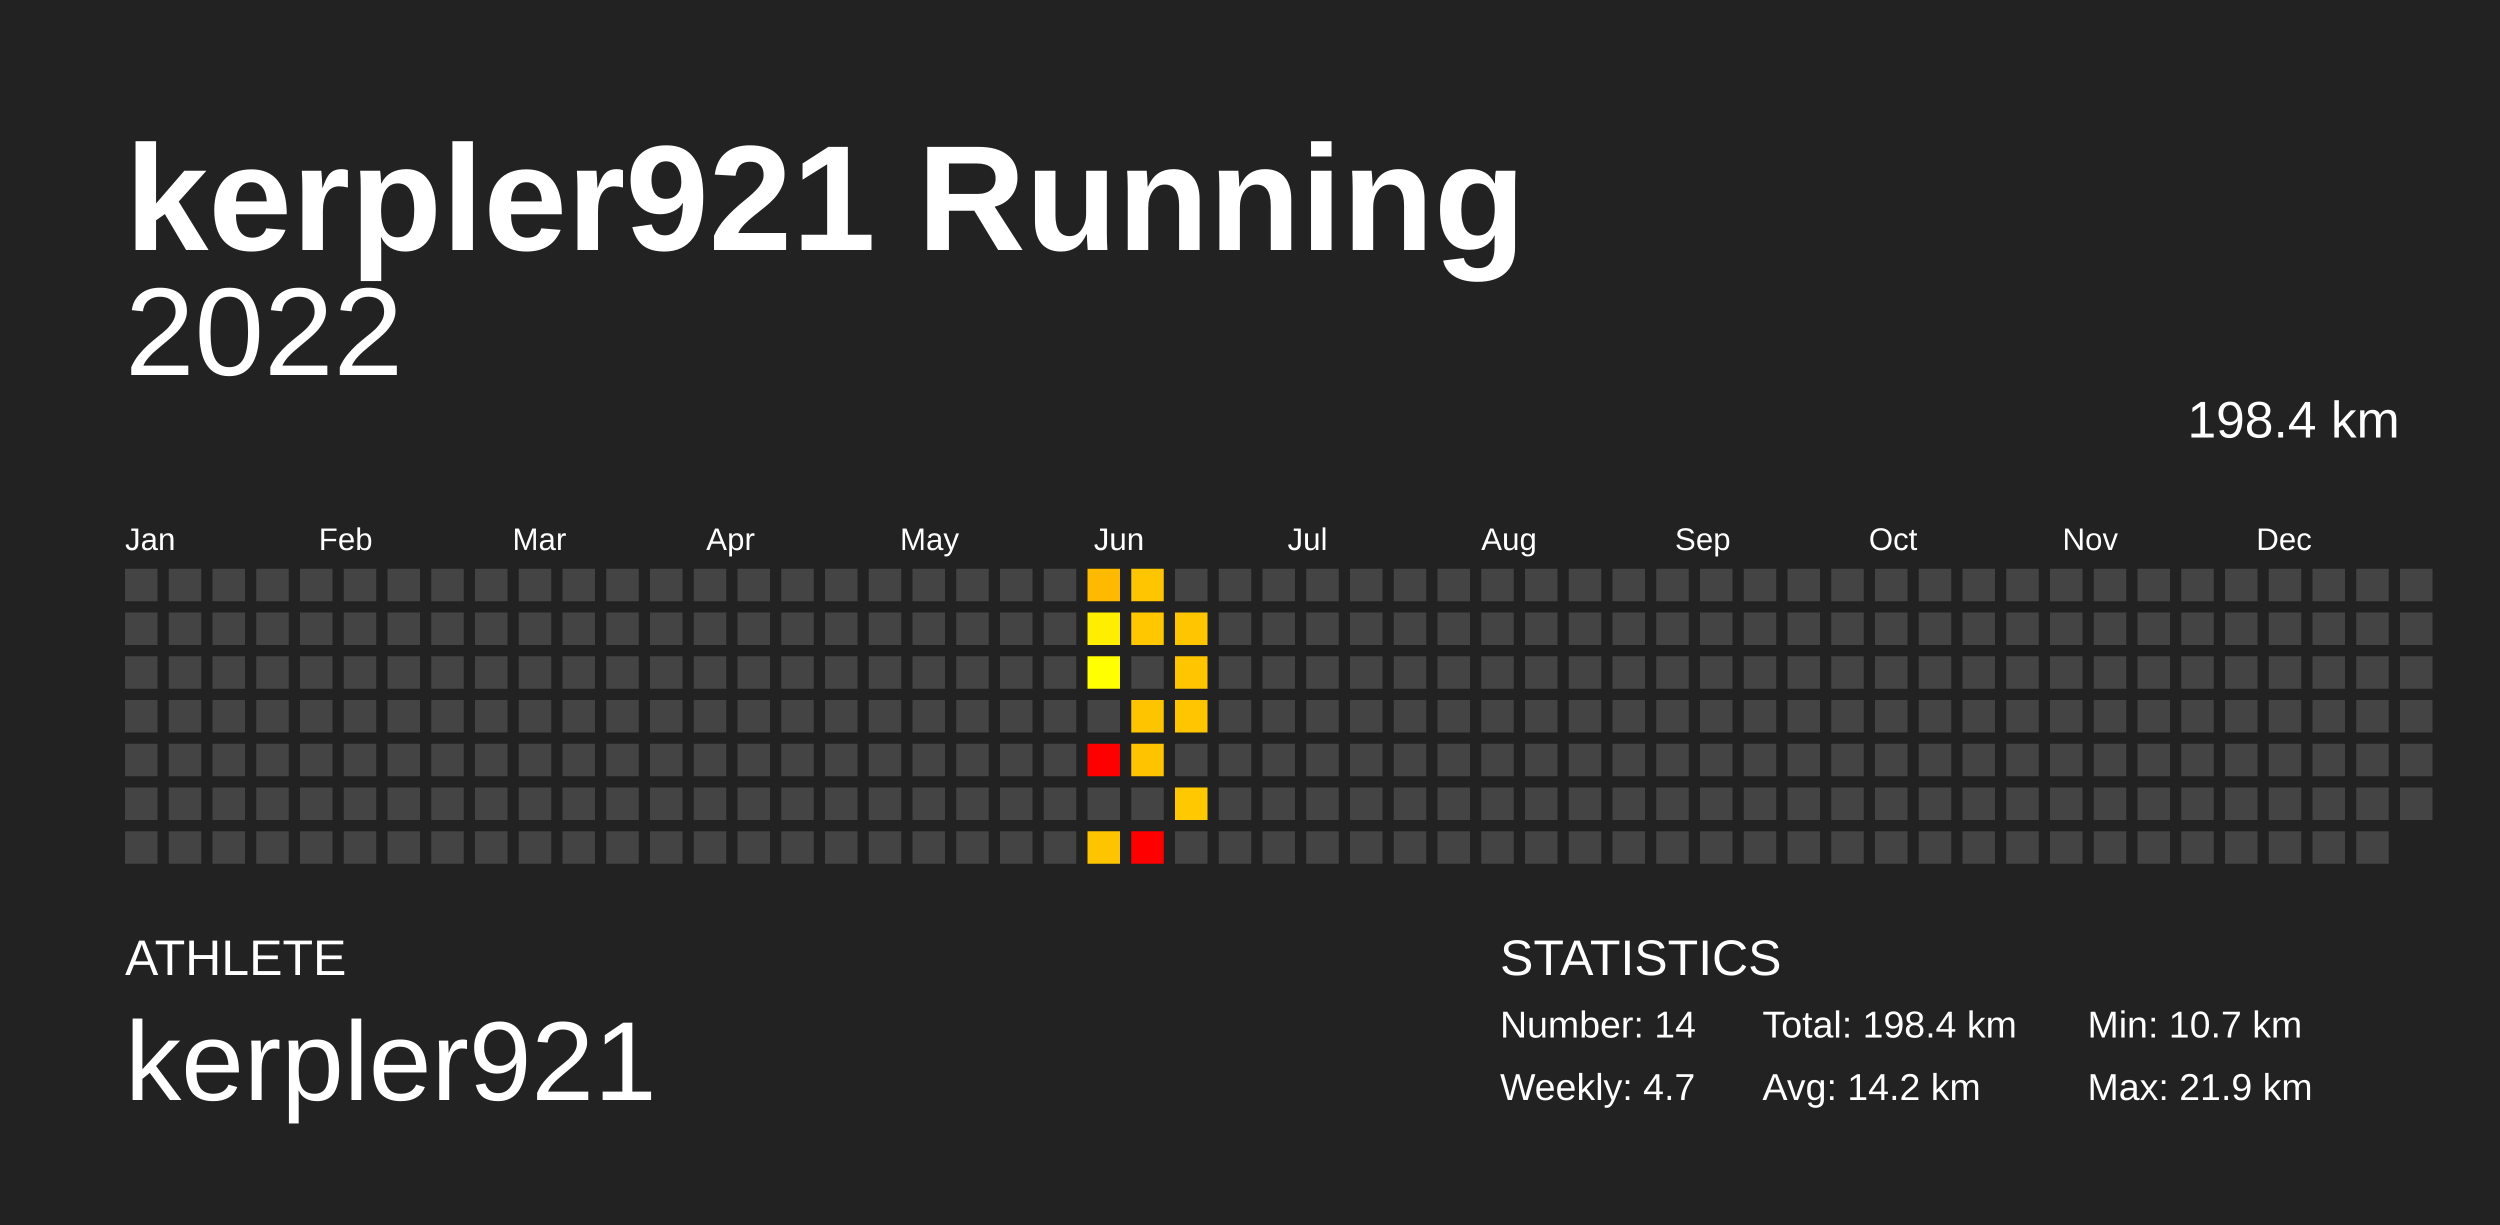
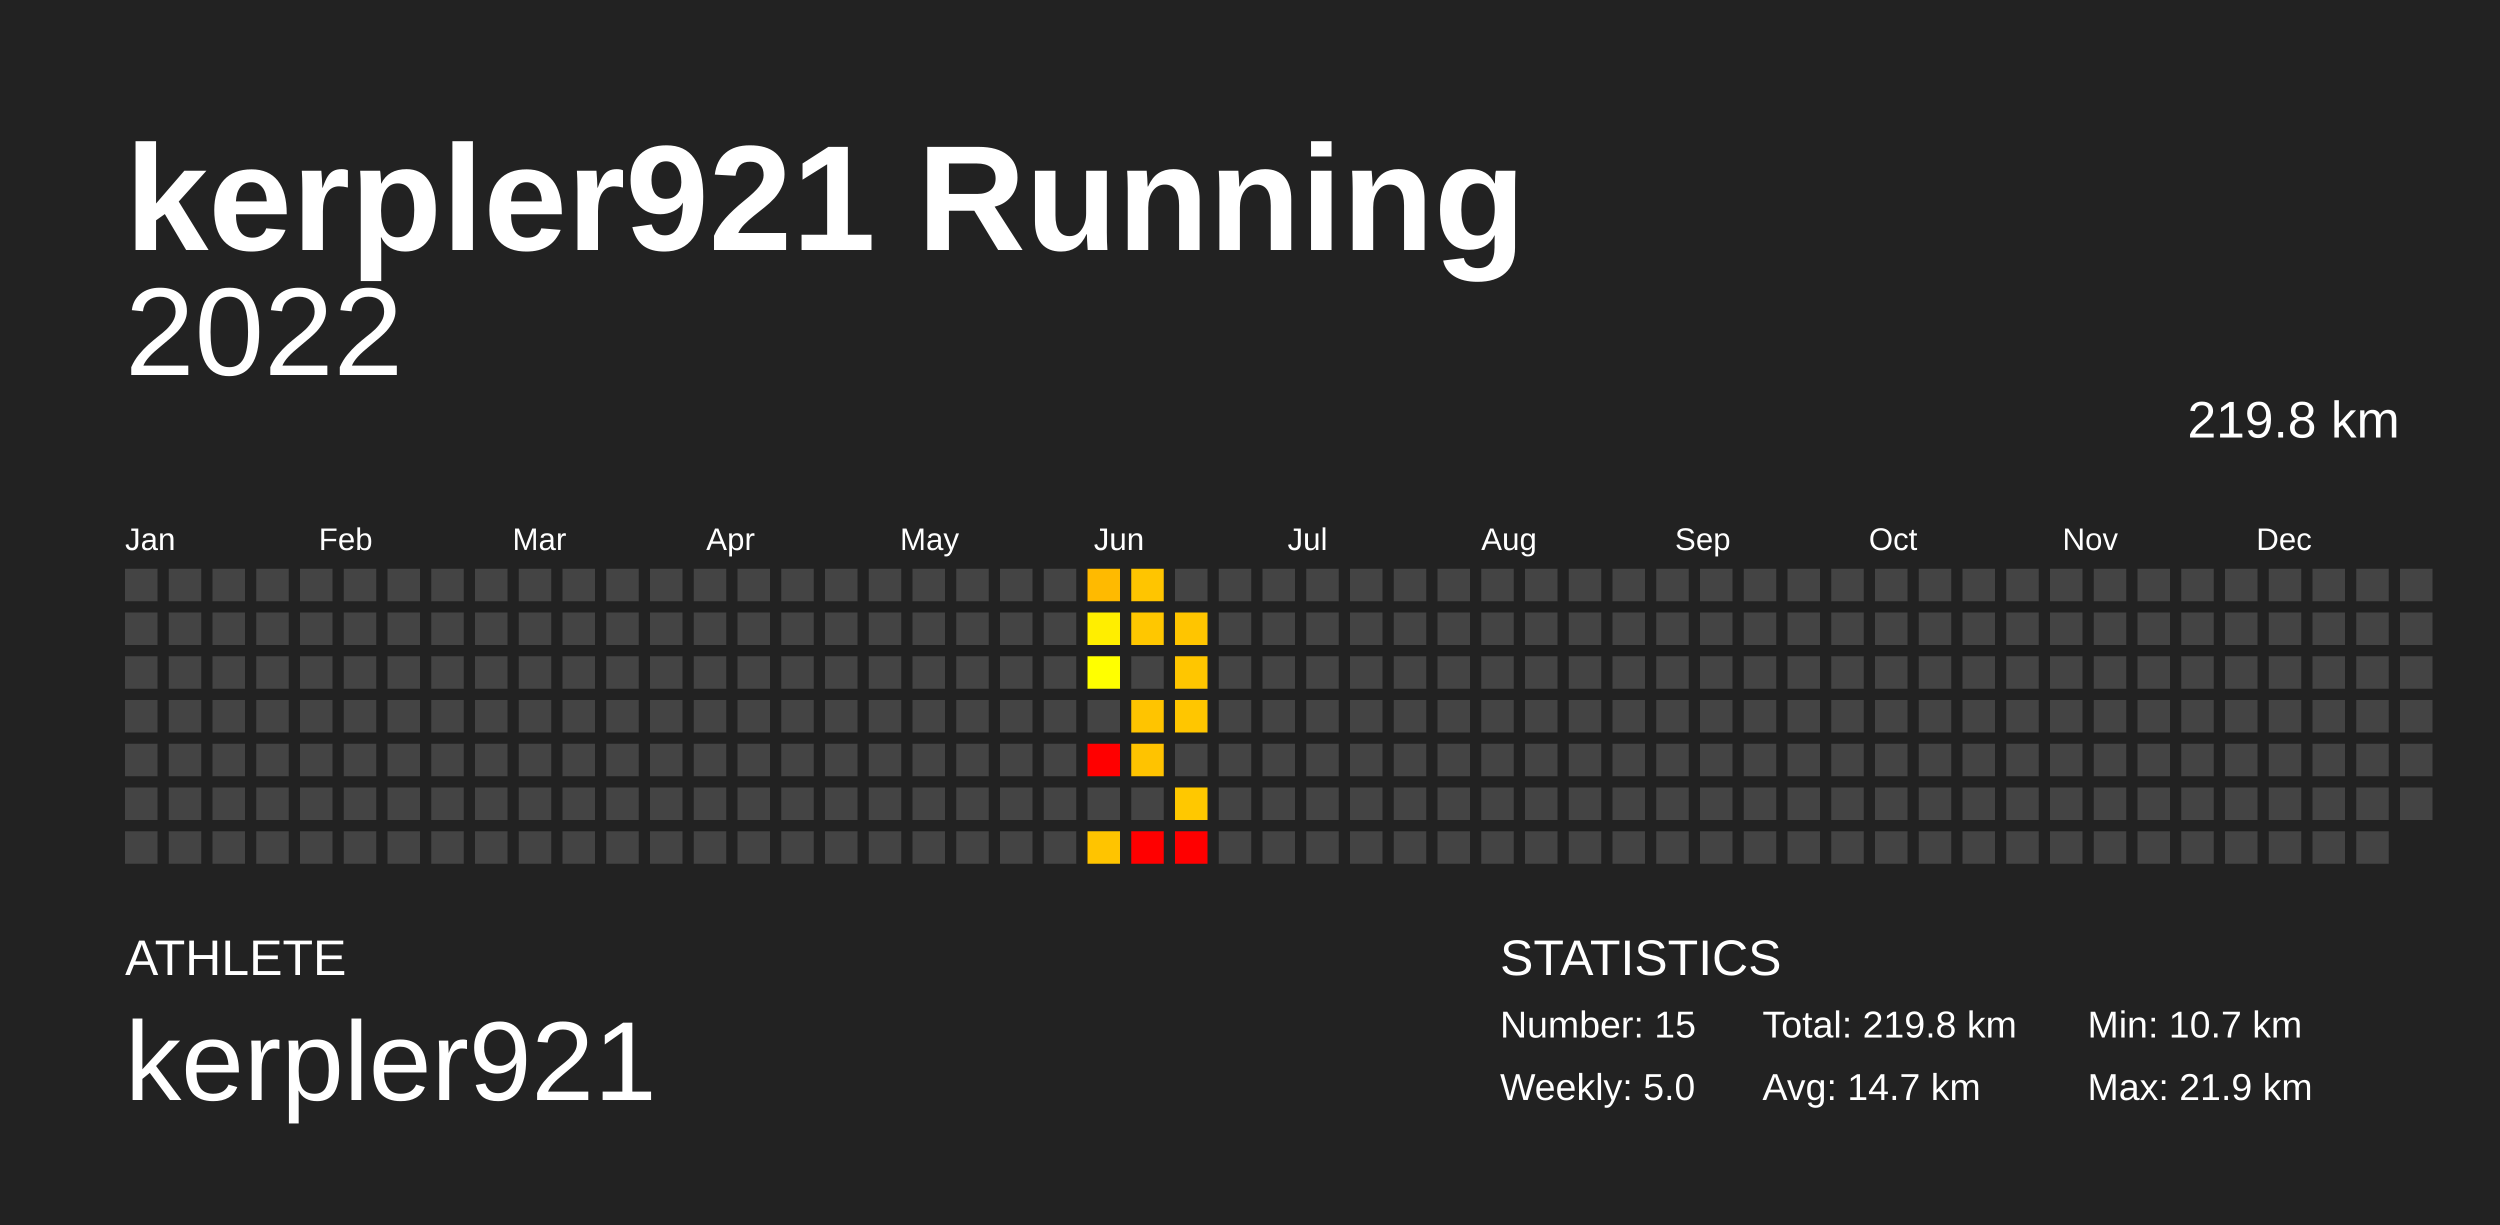
<svg xmlns="http://www.w3.org/2000/svg" baseProfile="full" height="98mm" version="1.1" viewBox="0,0,200,98" width="200mm">
  <defs />
  <rect fill="#222222" height="98" width="200" x="0" y="0" />
  <text fill="#FFFFFF" style="font-size:12px; font-family:Arial; font-weight:bold;" x="10" y="20">kerpler921 Running</text>
  <text fill="#FFFFFF" style="font-size:4px; font-family:Arial" x="10" y="78">ATHLETE</text>
  <text fill="#FFFFFF" style="font-size:9px; font-family:Arial" x="10" y="88">kerpler921</text>
  <text fill="#FFFFFF" style="font-size:4px; font-family:Arial" x="120" y="78">STATISTICS</text>
-   <text fill="#FFFFFF" style="font-size:3px; font-family:Arial" x="120" y="83">Number: 14</text>
-   <text fill="#FFFFFF" style="font-size:3px; font-family:Arial" x="120" y="88">Weekly: 4.7</text>
-   <text fill="#FFFFFF" style="font-size:3px; font-family:Arial" x="141" y="83">Total: 198.4 km</text>
-   <text fill="#FFFFFF" style="font-size:3px; font-family:Arial" x="141" y="88">Avg: 14.2 km</text>
+   <text fill="#FFFFFF" style="font-size:3px; font-family:Arial" x="120" y="83">Number: 15</text>
+   <text fill="#FFFFFF" style="font-size:3px; font-family:Arial" x="120" y="88">Weekly: 5.0</text>
+   <text fill="#FFFFFF" style="font-size:3px; font-family:Arial" x="141" y="83">Total: 219.8 km</text>
+   <text fill="#FFFFFF" style="font-size:3px; font-family:Arial" x="141" y="88">Avg: 14.7 km</text>
  <text fill="#FFFFFF" style="font-size:3px; font-family:Arial" x="167" y="83">Min: 10.7 km</text>
  <text fill="#FFFFFF" style="font-size:3px; font-family:Arial" x="167" y="88">Max: 21.9 km</text>
  <text alignment-baseline="hanging" fill="#FFFFFF" style="font-size:10.0px; font-family:Arial;" x="10" y="30">2022</text>
-   <text alignment-baseline="hanging" fill="#FFFFFF" style="font-size:4.125px; font-family:Arial;" x="175" y="35">198.4 km</text>
+   <text alignment-baseline="hanging" fill="#FFFFFF" style="font-size:4.125px; font-family:Arial;" x="175" y="35">219.8 km</text>
  <text fill="#FFFFFF" style="font-size:2.5px; font-family:Arial" x="10.0" y="44">Jan</text>
  <text fill="#FFFFFF" style="font-size:2.5px; font-family:Arial" x="25.5" y="44">Feb</text>
  <text fill="#FFFFFF" style="font-size:2.5px; font-family:Arial" x="41.0" y="44">Mar</text>
  <text fill="#FFFFFF" style="font-size:2.5px; font-family:Arial" x="56.5" y="44">Apr</text>
  <text fill="#FFFFFF" style="font-size:2.5px; font-family:Arial" x="72.0" y="44">May</text>
  <text fill="#FFFFFF" style="font-size:2.5px; font-family:Arial" x="87.5" y="44">Jun</text>
  <text fill="#FFFFFF" style="font-size:2.5px; font-family:Arial" x="103.0" y="44">Jul</text>
  <text fill="#FFFFFF" style="font-size:2.5px; font-family:Arial" x="118.5" y="44">Aug</text>
  <text fill="#FFFFFF" style="font-size:2.5px; font-family:Arial" x="134.0" y="44">Sep</text>
  <text fill="#FFFFFF" style="font-size:2.5px; font-family:Arial" x="149.5" y="44">Oct</text>
  <text fill="#FFFFFF" style="font-size:2.5px; font-family:Arial" x="165.0" y="44">Nov</text>
  <text fill="#FFFFFF" style="font-size:2.5px; font-family:Arial" x="180.5" y="44">Dec</text>
  <rect fill="#444444" height="2.6" width="2.6" x="10.0" y="45.5" />
  <rect fill="#444444" height="2.6" width="2.6" x="10.0" y="49.0" />
  <rect fill="#444444" height="2.6" width="2.6" x="10.0" y="52.5" />
  <rect fill="#444444" height="2.6" width="2.6" x="10.0" y="56.0" />
  <rect fill="#444444" height="2.6" width="2.6" x="10.0" y="59.5" />
  <rect fill="#444444" height="2.6" width="2.6" x="10.0" y="63.0" />
  <rect fill="#444444" height="2.6" width="2.6" x="10.0" y="66.5" />
  <rect fill="#444444" height="2.6" width="2.6" x="13.5" y="45.5" />
  <rect fill="#444444" height="2.6" width="2.6" x="13.5" y="49.0" />
  <rect fill="#444444" height="2.6" width="2.6" x="13.5" y="52.5" />
  <rect fill="#444444" height="2.6" width="2.6" x="13.5" y="56.0" />
  <rect fill="#444444" height="2.6" width="2.6" x="13.5" y="59.5" />
  <rect fill="#444444" height="2.6" width="2.6" x="13.5" y="63.0" />
  <rect fill="#444444" height="2.6" width="2.6" x="13.5" y="66.5" />
  <rect fill="#444444" height="2.6" width="2.6" x="17.0" y="45.5" />
  <rect fill="#444444" height="2.6" width="2.6" x="17.0" y="49.0" />
  <rect fill="#444444" height="2.6" width="2.6" x="17.0" y="52.5" />
  <rect fill="#444444" height="2.6" width="2.6" x="17.0" y="56.0" />
  <rect fill="#444444" height="2.6" width="2.6" x="17.0" y="59.5" />
  <rect fill="#444444" height="2.6" width="2.6" x="17.0" y="63.0" />
  <rect fill="#444444" height="2.6" width="2.6" x="17.0" y="66.5" />
  <rect fill="#444444" height="2.6" width="2.6" x="20.5" y="45.5" />
  <rect fill="#444444" height="2.6" width="2.6" x="20.5" y="49.0" />
  <rect fill="#444444" height="2.6" width="2.6" x="20.5" y="52.5" />
  <rect fill="#444444" height="2.6" width="2.6" x="20.5" y="56.0" />
  <rect fill="#444444" height="2.6" width="2.6" x="20.5" y="59.5" />
  <rect fill="#444444" height="2.6" width="2.6" x="20.5" y="63.0" />
  <rect fill="#444444" height="2.6" width="2.6" x="20.5" y="66.5" />
  <rect fill="#444444" height="2.6" width="2.6" x="24.0" y="45.5" />
  <rect fill="#444444" height="2.6" width="2.6" x="24.0" y="49.0" />
  <rect fill="#444444" height="2.6" width="2.6" x="24.0" y="52.5" />
  <rect fill="#444444" height="2.6" width="2.6" x="24.0" y="56.0" />
  <rect fill="#444444" height="2.6" width="2.6" x="24.0" y="59.5" />
  <rect fill="#444444" height="2.6" width="2.6" x="24.0" y="63.0" />
  <rect fill="#444444" height="2.6" width="2.6" x="24.0" y="66.5" />
  <rect fill="#444444" height="2.6" width="2.6" x="27.5" y="45.5" />
  <rect fill="#444444" height="2.6" width="2.6" x="27.5" y="49.0" />
  <rect fill="#444444" height="2.6" width="2.6" x="27.5" y="52.5" />
  <rect fill="#444444" height="2.6" width="2.6" x="27.5" y="56.0" />
  <rect fill="#444444" height="2.6" width="2.6" x="27.5" y="59.5" />
  <rect fill="#444444" height="2.6" width="2.6" x="27.5" y="63.0" />
  <rect fill="#444444" height="2.6" width="2.6" x="27.5" y="66.5" />
  <rect fill="#444444" height="2.6" width="2.6" x="31.0" y="45.5" />
  <rect fill="#444444" height="2.6" width="2.6" x="31.0" y="49.0" />
  <rect fill="#444444" height="2.6" width="2.6" x="31.0" y="52.5" />
  <rect fill="#444444" height="2.6" width="2.6" x="31.0" y="56.0" />
  <rect fill="#444444" height="2.6" width="2.6" x="31.0" y="59.5" />
  <rect fill="#444444" height="2.6" width="2.6" x="31.0" y="63.0" />
  <rect fill="#444444" height="2.6" width="2.6" x="31.0" y="66.5" />
  <rect fill="#444444" height="2.6" width="2.6" x="34.5" y="45.5" />
  <rect fill="#444444" height="2.6" width="2.6" x="34.5" y="49.0" />
  <rect fill="#444444" height="2.6" width="2.6" x="34.5" y="52.5" />
  <rect fill="#444444" height="2.6" width="2.6" x="34.5" y="56.0" />
  <rect fill="#444444" height="2.6" width="2.6" x="34.5" y="59.5" />
  <rect fill="#444444" height="2.6" width="2.6" x="34.5" y="63.0" />
  <rect fill="#444444" height="2.6" width="2.6" x="34.5" y="66.5" />
  <rect fill="#444444" height="2.6" width="2.6" x="38.0" y="45.5" />
  <rect fill="#444444" height="2.6" width="2.6" x="38.0" y="49.0" />
  <rect fill="#444444" height="2.6" width="2.6" x="38.0" y="52.5" />
  <rect fill="#444444" height="2.6" width="2.6" x="38.0" y="56.0" />
  <rect fill="#444444" height="2.6" width="2.6" x="38.0" y="59.5" />
  <rect fill="#444444" height="2.6" width="2.6" x="38.0" y="63.0" />
  <rect fill="#444444" height="2.6" width="2.6" x="38.0" y="66.5" />
  <rect fill="#444444" height="2.6" width="2.6" x="41.5" y="45.5" />
  <rect fill="#444444" height="2.6" width="2.6" x="41.5" y="49.0" />
  <rect fill="#444444" height="2.6" width="2.6" x="41.5" y="52.5" />
  <rect fill="#444444" height="2.6" width="2.6" x="41.5" y="56.0" />
  <rect fill="#444444" height="2.6" width="2.6" x="41.5" y="59.5" />
  <rect fill="#444444" height="2.6" width="2.6" x="41.5" y="63.0" />
  <rect fill="#444444" height="2.6" width="2.6" x="41.5" y="66.5" />
  <rect fill="#444444" height="2.6" width="2.6" x="45.0" y="45.5" />
  <rect fill="#444444" height="2.6" width="2.6" x="45.0" y="49.0" />
  <rect fill="#444444" height="2.6" width="2.6" x="45.0" y="52.5" />
  <rect fill="#444444" height="2.6" width="2.6" x="45.0" y="56.0" />
  <rect fill="#444444" height="2.6" width="2.6" x="45.0" y="59.5" />
  <rect fill="#444444" height="2.6" width="2.6" x="45.0" y="63.0" />
  <rect fill="#444444" height="2.6" width="2.6" x="45.0" y="66.5" />
  <rect fill="#444444" height="2.6" width="2.6" x="48.5" y="45.5" />
  <rect fill="#444444" height="2.6" width="2.6" x="48.5" y="49.0" />
  <rect fill="#444444" height="2.6" width="2.6" x="48.5" y="52.5" />
  <rect fill="#444444" height="2.6" width="2.6" x="48.5" y="56.0" />
  <rect fill="#444444" height="2.6" width="2.6" x="48.5" y="59.5" />
  <rect fill="#444444" height="2.6" width="2.6" x="48.5" y="63.0" />
  <rect fill="#444444" height="2.6" width="2.6" x="48.5" y="66.5" />
  <rect fill="#444444" height="2.6" width="2.6" x="52.0" y="45.5" />
  <rect fill="#444444" height="2.6" width="2.6" x="52.0" y="49.0" />
  <rect fill="#444444" height="2.6" width="2.6" x="52.0" y="52.5" />
  <rect fill="#444444" height="2.6" width="2.6" x="52.0" y="56.0" />
  <rect fill="#444444" height="2.6" width="2.6" x="52.0" y="59.5" />
  <rect fill="#444444" height="2.6" width="2.6" x="52.0" y="63.0" />
  <rect fill="#444444" height="2.6" width="2.6" x="52.0" y="66.5" />
  <rect fill="#444444" height="2.6" width="2.6" x="55.5" y="45.5" />
  <rect fill="#444444" height="2.6" width="2.6" x="55.5" y="49.0" />
  <rect fill="#444444" height="2.6" width="2.6" x="55.5" y="52.5" />
  <rect fill="#444444" height="2.6" width="2.6" x="55.5" y="56.0" />
  <rect fill="#444444" height="2.6" width="2.6" x="55.5" y="59.5" />
  <rect fill="#444444" height="2.6" width="2.6" x="55.5" y="63.0" />
  <rect fill="#444444" height="2.6" width="2.6" x="55.5" y="66.5" />
  <rect fill="#444444" height="2.6" width="2.6" x="59.0" y="45.5" />
  <rect fill="#444444" height="2.6" width="2.6" x="59.0" y="49.0" />
  <rect fill="#444444" height="2.6" width="2.6" x="59.0" y="52.5" />
  <rect fill="#444444" height="2.6" width="2.6" x="59.0" y="56.0" />
  <rect fill="#444444" height="2.6" width="2.6" x="59.0" y="59.5" />
  <rect fill="#444444" height="2.6" width="2.6" x="59.0" y="63.0" />
  <rect fill="#444444" height="2.6" width="2.6" x="59.0" y="66.5" />
  <rect fill="#444444" height="2.6" width="2.6" x="62.5" y="45.5" />
  <rect fill="#444444" height="2.6" width="2.6" x="62.5" y="49.0" />
  <rect fill="#444444" height="2.6" width="2.6" x="62.5" y="52.5" />
  <rect fill="#444444" height="2.6" width="2.6" x="62.5" y="56.0" />
  <rect fill="#444444" height="2.6" width="2.6" x="62.5" y="59.5" />
  <rect fill="#444444" height="2.6" width="2.6" x="62.5" y="63.0" />
  <rect fill="#444444" height="2.6" width="2.6" x="62.5" y="66.5" />
  <rect fill="#444444" height="2.6" width="2.6" x="66.0" y="45.5" />
  <rect fill="#444444" height="2.6" width="2.6" x="66.0" y="49.0" />
  <rect fill="#444444" height="2.6" width="2.6" x="66.0" y="52.5" />
  <rect fill="#444444" height="2.6" width="2.6" x="66.0" y="56.0" />
  <rect fill="#444444" height="2.6" width="2.6" x="66.0" y="59.5" />
  <rect fill="#444444" height="2.6" width="2.6" x="66.0" y="63.0" />
  <rect fill="#444444" height="2.6" width="2.6" x="66.0" y="66.5" />
  <rect fill="#444444" height="2.6" width="2.6" x="69.5" y="45.5" />
  <rect fill="#444444" height="2.6" width="2.6" x="69.5" y="49.0" />
  <rect fill="#444444" height="2.6" width="2.6" x="69.5" y="52.5" />
  <rect fill="#444444" height="2.6" width="2.6" x="69.5" y="56.0" />
  <rect fill="#444444" height="2.6" width="2.6" x="69.5" y="59.5" />
  <rect fill="#444444" height="2.6" width="2.6" x="69.5" y="63.0" />
  <rect fill="#444444" height="2.6" width="2.6" x="69.5" y="66.5" />
  <rect fill="#444444" height="2.6" width="2.6" x="73.0" y="45.5" />
  <rect fill="#444444" height="2.6" width="2.6" x="73.0" y="49.0" />
  <rect fill="#444444" height="2.6" width="2.6" x="73.0" y="52.5" />
  <rect fill="#444444" height="2.6" width="2.6" x="73.0" y="56.0" />
  <rect fill="#444444" height="2.6" width="2.6" x="73.0" y="59.5" />
  <rect fill="#444444" height="2.6" width="2.6" x="73.0" y="63.0" />
  <rect fill="#444444" height="2.6" width="2.6" x="73.0" y="66.5" />
  <rect fill="#444444" height="2.6" width="2.6" x="76.5" y="45.5" />
  <rect fill="#444444" height="2.6" width="2.6" x="76.5" y="49.0" />
  <rect fill="#444444" height="2.6" width="2.6" x="76.5" y="52.5" />
  <rect fill="#444444" height="2.6" width="2.6" x="76.5" y="56.0" />
  <rect fill="#444444" height="2.6" width="2.6" x="76.5" y="59.5" />
  <rect fill="#444444" height="2.6" width="2.6" x="76.5" y="63.0" />
  <rect fill="#444444" height="2.6" width="2.6" x="76.5" y="66.5" />
  <rect fill="#444444" height="2.6" width="2.6" x="80.0" y="45.5" />
  <rect fill="#444444" height="2.6" width="2.6" x="80.0" y="49.0" />
  <rect fill="#444444" height="2.6" width="2.6" x="80.0" y="52.5" />
  <rect fill="#444444" height="2.6" width="2.6" x="80.0" y="56.0" />
  <rect fill="#444444" height="2.6" width="2.6" x="80.0" y="59.5" />
  <rect fill="#444444" height="2.6" width="2.6" x="80.0" y="63.0" />
  <rect fill="#444444" height="2.6" width="2.6" x="80.0" y="66.5" />
  <rect fill="#444444" height="2.6" width="2.6" x="83.5" y="45.5" />
  <rect fill="#444444" height="2.6" width="2.6" x="83.5" y="49.0" />
  <rect fill="#444444" height="2.6" width="2.6" x="83.5" y="52.5" />
  <rect fill="#444444" height="2.6" width="2.6" x="83.5" y="56.0" />
  <rect fill="#444444" height="2.6" width="2.6" x="83.5" y="59.5" />
  <rect fill="#444444" height="2.6" width="2.6" x="83.5" y="63.0" />
  <rect fill="#444444" height="2.6" width="2.6" x="83.5" y="66.5" />
  <rect fill="#ffba00" height="2.6" width="2.6" x="87.0" y="45.5" />
  <rect fill="#ffee00" height="2.6" width="2.6" x="87.0" y="49.0" />
  <rect fill="#ffff00" height="2.6" width="2.6" x="87.0" y="52.5" />
  <rect fill="#444444" height="2.6" width="2.6" x="87.0" y="56.0" />
  <rect fill="red" height="2.6" width="2.6" x="87.0" y="59.5" />
  <rect fill="#444444" height="2.6" width="2.6" x="87.0" y="63.0" />
  <rect fill="#ffc400" height="2.6" width="2.6" x="87.0" y="66.5" />
  <rect fill="#ffc500" height="2.6" width="2.6" x="90.5" y="45.5" />
  <rect fill="#ffc700" height="2.6" width="2.6" x="90.5" y="49.0" />
  <rect fill="#444444" height="2.6" width="2.6" x="90.5" y="52.5" />
  <rect fill="#ffc400" height="2.6" width="2.6" x="90.5" y="56.0" />
  <rect fill="#ffc300" height="2.6" width="2.6" x="90.5" y="59.5" />
  <rect fill="#444444" height="2.6" width="2.6" x="90.5" y="63.0" />
  <rect fill="red" height="2.6" width="2.6" x="90.5" y="66.5" />
  <rect fill="#444444" height="2.6" width="2.6" x="94.0" y="45.5" />
  <rect fill="#ffc500" height="2.6" width="2.6" x="94.0" y="49.0" />
  <rect fill="#ffc600" height="2.6" width="2.6" x="94.0" y="52.5" />
  <rect fill="#ffc600" height="2.6" width="2.6" x="94.0" y="56.0" />
  <rect fill="#444444" height="2.6" width="2.6" x="94.0" y="59.5" />
  <rect fill="#ffc800" height="2.6" width="2.6" x="94.0" y="63.0" />
-   <rect fill="#444444" height="2.6" width="2.6" x="94.0" y="66.5" />
+   <rect fill="red" height="2.6" width="2.6" x="94.0" y="66.5" />
  <rect fill="#444444" height="2.6" width="2.6" x="97.5" y="45.5" />
  <rect fill="#444444" height="2.6" width="2.6" x="97.5" y="49.0" />
  <rect fill="#444444" height="2.6" width="2.6" x="97.5" y="52.5" />
  <rect fill="#444444" height="2.6" width="2.6" x="97.5" y="56.0" />
  <rect fill="#444444" height="2.6" width="2.6" x="97.5" y="59.5" />
  <rect fill="#444444" height="2.6" width="2.6" x="97.5" y="63.0" />
  <rect fill="#444444" height="2.6" width="2.6" x="97.5" y="66.5" />
  <rect fill="#444444" height="2.6" width="2.6" x="101.0" y="45.5" />
  <rect fill="#444444" height="2.6" width="2.6" x="101.0" y="49.0" />
  <rect fill="#444444" height="2.6" width="2.6" x="101.0" y="52.5" />
  <rect fill="#444444" height="2.6" width="2.6" x="101.0" y="56.0" />
  <rect fill="#444444" height="2.6" width="2.6" x="101.0" y="59.5" />
  <rect fill="#444444" height="2.6" width="2.6" x="101.0" y="63.0" />
  <rect fill="#444444" height="2.6" width="2.6" x="101.0" y="66.5" />
  <rect fill="#444444" height="2.6" width="2.6" x="104.5" y="45.5" />
  <rect fill="#444444" height="2.6" width="2.6" x="104.5" y="49.0" />
  <rect fill="#444444" height="2.6" width="2.6" x="104.5" y="52.5" />
  <rect fill="#444444" height="2.6" width="2.6" x="104.5" y="56.0" />
  <rect fill="#444444" height="2.6" width="2.6" x="104.5" y="59.5" />
  <rect fill="#444444" height="2.6" width="2.6" x="104.5" y="63.0" />
  <rect fill="#444444" height="2.6" width="2.6" x="104.5" y="66.5" />
  <rect fill="#444444" height="2.6" width="2.6" x="108.0" y="45.5" />
  <rect fill="#444444" height="2.6" width="2.6" x="108.0" y="49.0" />
  <rect fill="#444444" height="2.6" width="2.6" x="108.0" y="52.5" />
  <rect fill="#444444" height="2.6" width="2.6" x="108.0" y="56.0" />
  <rect fill="#444444" height="2.6" width="2.6" x="108.0" y="59.5" />
  <rect fill="#444444" height="2.6" width="2.6" x="108.0" y="63.0" />
  <rect fill="#444444" height="2.6" width="2.6" x="108.0" y="66.5" />
  <rect fill="#444444" height="2.6" width="2.6" x="111.5" y="45.5" />
  <rect fill="#444444" height="2.6" width="2.6" x="111.5" y="49.0" />
  <rect fill="#444444" height="2.6" width="2.6" x="111.5" y="52.5" />
  <rect fill="#444444" height="2.6" width="2.6" x="111.5" y="56.0" />
  <rect fill="#444444" height="2.6" width="2.6" x="111.5" y="59.5" />
  <rect fill="#444444" height="2.6" width="2.6" x="111.5" y="63.0" />
  <rect fill="#444444" height="2.6" width="2.6" x="111.5" y="66.5" />
  <rect fill="#444444" height="2.6" width="2.6" x="115.0" y="45.5" />
  <rect fill="#444444" height="2.6" width="2.6" x="115.0" y="49.0" />
  <rect fill="#444444" height="2.6" width="2.6" x="115.0" y="52.5" />
  <rect fill="#444444" height="2.6" width="2.6" x="115.0" y="56.0" />
  <rect fill="#444444" height="2.6" width="2.6" x="115.0" y="59.5" />
  <rect fill="#444444" height="2.6" width="2.6" x="115.0" y="63.0" />
  <rect fill="#444444" height="2.6" width="2.6" x="115.0" y="66.5" />
  <rect fill="#444444" height="2.6" width="2.6" x="118.5" y="45.5" />
  <rect fill="#444444" height="2.6" width="2.6" x="118.5" y="49.0" />
  <rect fill="#444444" height="2.6" width="2.6" x="118.5" y="52.5" />
  <rect fill="#444444" height="2.6" width="2.6" x="118.5" y="56.0" />
  <rect fill="#444444" height="2.6" width="2.6" x="118.5" y="59.5" />
  <rect fill="#444444" height="2.6" width="2.6" x="118.5" y="63.0" />
  <rect fill="#444444" height="2.6" width="2.6" x="118.5" y="66.5" />
  <rect fill="#444444" height="2.6" width="2.6" x="122.0" y="45.5" />
  <rect fill="#444444" height="2.6" width="2.6" x="122.0" y="49.0" />
  <rect fill="#444444" height="2.6" width="2.6" x="122.0" y="52.5" />
  <rect fill="#444444" height="2.6" width="2.6" x="122.0" y="56.0" />
  <rect fill="#444444" height="2.6" width="2.6" x="122.0" y="59.5" />
  <rect fill="#444444" height="2.6" width="2.6" x="122.0" y="63.0" />
  <rect fill="#444444" height="2.6" width="2.6" x="122.0" y="66.5" />
  <rect fill="#444444" height="2.6" width="2.6" x="125.5" y="45.5" />
  <rect fill="#444444" height="2.6" width="2.6" x="125.5" y="49.0" />
  <rect fill="#444444" height="2.6" width="2.6" x="125.5" y="52.5" />
  <rect fill="#444444" height="2.6" width="2.6" x="125.5" y="56.0" />
  <rect fill="#444444" height="2.6" width="2.6" x="125.5" y="59.5" />
  <rect fill="#444444" height="2.6" width="2.6" x="125.5" y="63.0" />
  <rect fill="#444444" height="2.6" width="2.6" x="125.5" y="66.5" />
  <rect fill="#444444" height="2.6" width="2.6" x="129.0" y="45.5" />
  <rect fill="#444444" height="2.6" width="2.6" x="129.0" y="49.0" />
  <rect fill="#444444" height="2.6" width="2.6" x="129.0" y="52.5" />
  <rect fill="#444444" height="2.6" width="2.6" x="129.0" y="56.0" />
  <rect fill="#444444" height="2.6" width="2.6" x="129.0" y="59.5" />
  <rect fill="#444444" height="2.6" width="2.6" x="129.0" y="63.0" />
  <rect fill="#444444" height="2.6" width="2.6" x="129.0" y="66.5" />
  <rect fill="#444444" height="2.6" width="2.6" x="132.5" y="45.5" />
  <rect fill="#444444" height="2.6" width="2.6" x="132.5" y="49.0" />
  <rect fill="#444444" height="2.6" width="2.6" x="132.5" y="52.5" />
  <rect fill="#444444" height="2.6" width="2.6" x="132.5" y="56.0" />
  <rect fill="#444444" height="2.6" width="2.6" x="132.5" y="59.5" />
  <rect fill="#444444" height="2.6" width="2.6" x="132.5" y="63.0" />
  <rect fill="#444444" height="2.6" width="2.6" x="132.5" y="66.5" />
  <rect fill="#444444" height="2.6" width="2.6" x="136.0" y="45.5" />
  <rect fill="#444444" height="2.6" width="2.6" x="136.0" y="49.0" />
  <rect fill="#444444" height="2.6" width="2.6" x="136.0" y="52.5" />
  <rect fill="#444444" height="2.6" width="2.6" x="136.0" y="56.0" />
  <rect fill="#444444" height="2.6" width="2.6" x="136.0" y="59.5" />
  <rect fill="#444444" height="2.6" width="2.6" x="136.0" y="63.0" />
  <rect fill="#444444" height="2.6" width="2.6" x="136.0" y="66.5" />
  <rect fill="#444444" height="2.6" width="2.6" x="139.5" y="45.5" />
  <rect fill="#444444" height="2.6" width="2.6" x="139.5" y="49.0" />
  <rect fill="#444444" height="2.6" width="2.6" x="139.5" y="52.5" />
  <rect fill="#444444" height="2.6" width="2.6" x="139.5" y="56.0" />
  <rect fill="#444444" height="2.6" width="2.6" x="139.5" y="59.5" />
  <rect fill="#444444" height="2.6" width="2.6" x="139.5" y="63.0" />
  <rect fill="#444444" height="2.6" width="2.6" x="139.5" y="66.5" />
  <rect fill="#444444" height="2.6" width="2.6" x="143.0" y="45.5" />
  <rect fill="#444444" height="2.6" width="2.6" x="143.0" y="49.0" />
  <rect fill="#444444" height="2.6" width="2.6" x="143.0" y="52.5" />
  <rect fill="#444444" height="2.6" width="2.6" x="143.0" y="56.0" />
  <rect fill="#444444" height="2.6" width="2.6" x="143.0" y="59.5" />
  <rect fill="#444444" height="2.6" width="2.6" x="143.0" y="63.0" />
  <rect fill="#444444" height="2.6" width="2.6" x="143.0" y="66.5" />
  <rect fill="#444444" height="2.6" width="2.6" x="146.5" y="45.5" />
  <rect fill="#444444" height="2.6" width="2.6" x="146.5" y="49.0" />
  <rect fill="#444444" height="2.6" width="2.6" x="146.5" y="52.5" />
  <rect fill="#444444" height="2.6" width="2.6" x="146.5" y="56.0" />
  <rect fill="#444444" height="2.6" width="2.6" x="146.5" y="59.5" />
  <rect fill="#444444" height="2.6" width="2.6" x="146.5" y="63.0" />
  <rect fill="#444444" height="2.6" width="2.6" x="146.5" y="66.5" />
  <rect fill="#444444" height="2.6" width="2.6" x="150.0" y="45.5" />
  <rect fill="#444444" height="2.6" width="2.6" x="150.0" y="49.0" />
  <rect fill="#444444" height="2.6" width="2.6" x="150.0" y="52.5" />
  <rect fill="#444444" height="2.6" width="2.6" x="150.0" y="56.0" />
  <rect fill="#444444" height="2.6" width="2.6" x="150.0" y="59.5" />
  <rect fill="#444444" height="2.6" width="2.6" x="150.0" y="63.0" />
  <rect fill="#444444" height="2.6" width="2.6" x="150.0" y="66.5" />
  <rect fill="#444444" height="2.6" width="2.6" x="153.5" y="45.5" />
  <rect fill="#444444" height="2.6" width="2.6" x="153.5" y="49.0" />
  <rect fill="#444444" height="2.6" width="2.6" x="153.5" y="52.5" />
  <rect fill="#444444" height="2.6" width="2.6" x="153.5" y="56.0" />
  <rect fill="#444444" height="2.6" width="2.6" x="153.5" y="59.5" />
  <rect fill="#444444" height="2.6" width="2.6" x="153.5" y="63.0" />
  <rect fill="#444444" height="2.6" width="2.6" x="153.5" y="66.5" />
  <rect fill="#444444" height="2.6" width="2.6" x="157.0" y="45.5" />
  <rect fill="#444444" height="2.6" width="2.6" x="157.0" y="49.0" />
  <rect fill="#444444" height="2.6" width="2.6" x="157.0" y="52.5" />
  <rect fill="#444444" height="2.6" width="2.6" x="157.0" y="56.0" />
  <rect fill="#444444" height="2.6" width="2.6" x="157.0" y="59.5" />
  <rect fill="#444444" height="2.6" width="2.6" x="157.0" y="63.0" />
  <rect fill="#444444" height="2.6" width="2.6" x="157.0" y="66.5" />
  <rect fill="#444444" height="2.6" width="2.6" x="160.5" y="45.5" />
  <rect fill="#444444" height="2.6" width="2.6" x="160.5" y="49.0" />
  <rect fill="#444444" height="2.6" width="2.6" x="160.5" y="52.5" />
  <rect fill="#444444" height="2.6" width="2.6" x="160.5" y="56.0" />
  <rect fill="#444444" height="2.6" width="2.6" x="160.5" y="59.5" />
  <rect fill="#444444" height="2.6" width="2.6" x="160.5" y="63.0" />
  <rect fill="#444444" height="2.6" width="2.6" x="160.5" y="66.5" />
  <rect fill="#444444" height="2.6" width="2.6" x="164.0" y="45.5" />
  <rect fill="#444444" height="2.6" width="2.6" x="164.0" y="49.0" />
  <rect fill="#444444" height="2.6" width="2.6" x="164.0" y="52.5" />
  <rect fill="#444444" height="2.6" width="2.6" x="164.0" y="56.0" />
  <rect fill="#444444" height="2.6" width="2.6" x="164.0" y="59.5" />
  <rect fill="#444444" height="2.6" width="2.6" x="164.0" y="63.0" />
  <rect fill="#444444" height="2.6" width="2.6" x="164.0" y="66.5" />
  <rect fill="#444444" height="2.6" width="2.6" x="167.5" y="45.5" />
  <rect fill="#444444" height="2.6" width="2.6" x="167.5" y="49.0" />
  <rect fill="#444444" height="2.6" width="2.6" x="167.5" y="52.5" />
  <rect fill="#444444" height="2.6" width="2.6" x="167.5" y="56.0" />
  <rect fill="#444444" height="2.6" width="2.6" x="167.5" y="59.5" />
  <rect fill="#444444" height="2.6" width="2.6" x="167.5" y="63.0" />
  <rect fill="#444444" height="2.6" width="2.6" x="167.5" y="66.5" />
  <rect fill="#444444" height="2.6" width="2.6" x="171.0" y="45.5" />
  <rect fill="#444444" height="2.6" width="2.6" x="171.0" y="49.0" />
  <rect fill="#444444" height="2.6" width="2.6" x="171.0" y="52.5" />
  <rect fill="#444444" height="2.6" width="2.6" x="171.0" y="56.0" />
  <rect fill="#444444" height="2.6" width="2.6" x="171.0" y="59.5" />
  <rect fill="#444444" height="2.6" width="2.6" x="171.0" y="63.0" />
  <rect fill="#444444" height="2.6" width="2.6" x="171.0" y="66.5" />
  <rect fill="#444444" height="2.6" width="2.6" x="174.5" y="45.5" />
  <rect fill="#444444" height="2.6" width="2.6" x="174.5" y="49.0" />
  <rect fill="#444444" height="2.6" width="2.6" x="174.5" y="52.5" />
  <rect fill="#444444" height="2.6" width="2.6" x="174.5" y="56.0" />
  <rect fill="#444444" height="2.6" width="2.6" x="174.5" y="59.5" />
  <rect fill="#444444" height="2.6" width="2.6" x="174.5" y="63.0" />
  <rect fill="#444444" height="2.6" width="2.6" x="174.5" y="66.5" />
  <rect fill="#444444" height="2.6" width="2.6" x="178.0" y="45.5" />
  <rect fill="#444444" height="2.6" width="2.6" x="178.0" y="49.0" />
  <rect fill="#444444" height="2.6" width="2.6" x="178.0" y="52.5" />
  <rect fill="#444444" height="2.6" width="2.6" x="178.0" y="56.0" />
  <rect fill="#444444" height="2.6" width="2.6" x="178.0" y="59.5" />
  <rect fill="#444444" height="2.6" width="2.6" x="178.0" y="63.0" />
  <rect fill="#444444" height="2.6" width="2.6" x="178.0" y="66.5" />
  <rect fill="#444444" height="2.6" width="2.6" x="181.5" y="45.5" />
  <rect fill="#444444" height="2.6" width="2.6" x="181.5" y="49.0" />
  <rect fill="#444444" height="2.6" width="2.6" x="181.5" y="52.5" />
  <rect fill="#444444" height="2.6" width="2.6" x="181.5" y="56.0" />
  <rect fill="#444444" height="2.6" width="2.6" x="181.5" y="59.5" />
  <rect fill="#444444" height="2.6" width="2.6" x="181.5" y="63.0" />
  <rect fill="#444444" height="2.6" width="2.6" x="181.5" y="66.5" />
  <rect fill="#444444" height="2.6" width="2.6" x="185.0" y="45.5" />
  <rect fill="#444444" height="2.6" width="2.6" x="185.0" y="49.0" />
  <rect fill="#444444" height="2.6" width="2.6" x="185.0" y="52.5" />
  <rect fill="#444444" height="2.6" width="2.6" x="185.0" y="56.0" />
  <rect fill="#444444" height="2.6" width="2.6" x="185.0" y="59.5" />
  <rect fill="#444444" height="2.6" width="2.6" x="185.0" y="63.0" />
  <rect fill="#444444" height="2.6" width="2.6" x="185.0" y="66.5" />
  <rect fill="#444444" height="2.6" width="2.6" x="188.5" y="45.5" />
  <rect fill="#444444" height="2.6" width="2.6" x="188.5" y="49.0" />
  <rect fill="#444444" height="2.6" width="2.6" x="188.5" y="52.5" />
  <rect fill="#444444" height="2.6" width="2.6" x="188.5" y="56.0" />
  <rect fill="#444444" height="2.6" width="2.6" x="188.5" y="59.5" />
  <rect fill="#444444" height="2.6" width="2.6" x="188.5" y="63.0" />
  <rect fill="#444444" height="2.6" width="2.6" x="188.5" y="66.5" />
  <rect fill="#444444" height="2.6" width="2.6" x="192.0" y="45.5" />
  <rect fill="#444444" height="2.6" width="2.6" x="192.0" y="49.0" />
  <rect fill="#444444" height="2.6" width="2.6" x="192.0" y="52.5" />
  <rect fill="#444444" height="2.6" width="2.6" x="192.0" y="56.0" />
  <rect fill="#444444" height="2.6" width="2.6" x="192.0" y="59.5" />
  <rect fill="#444444" height="2.6" width="2.6" x="192.0" y="63.0" />
</svg>
